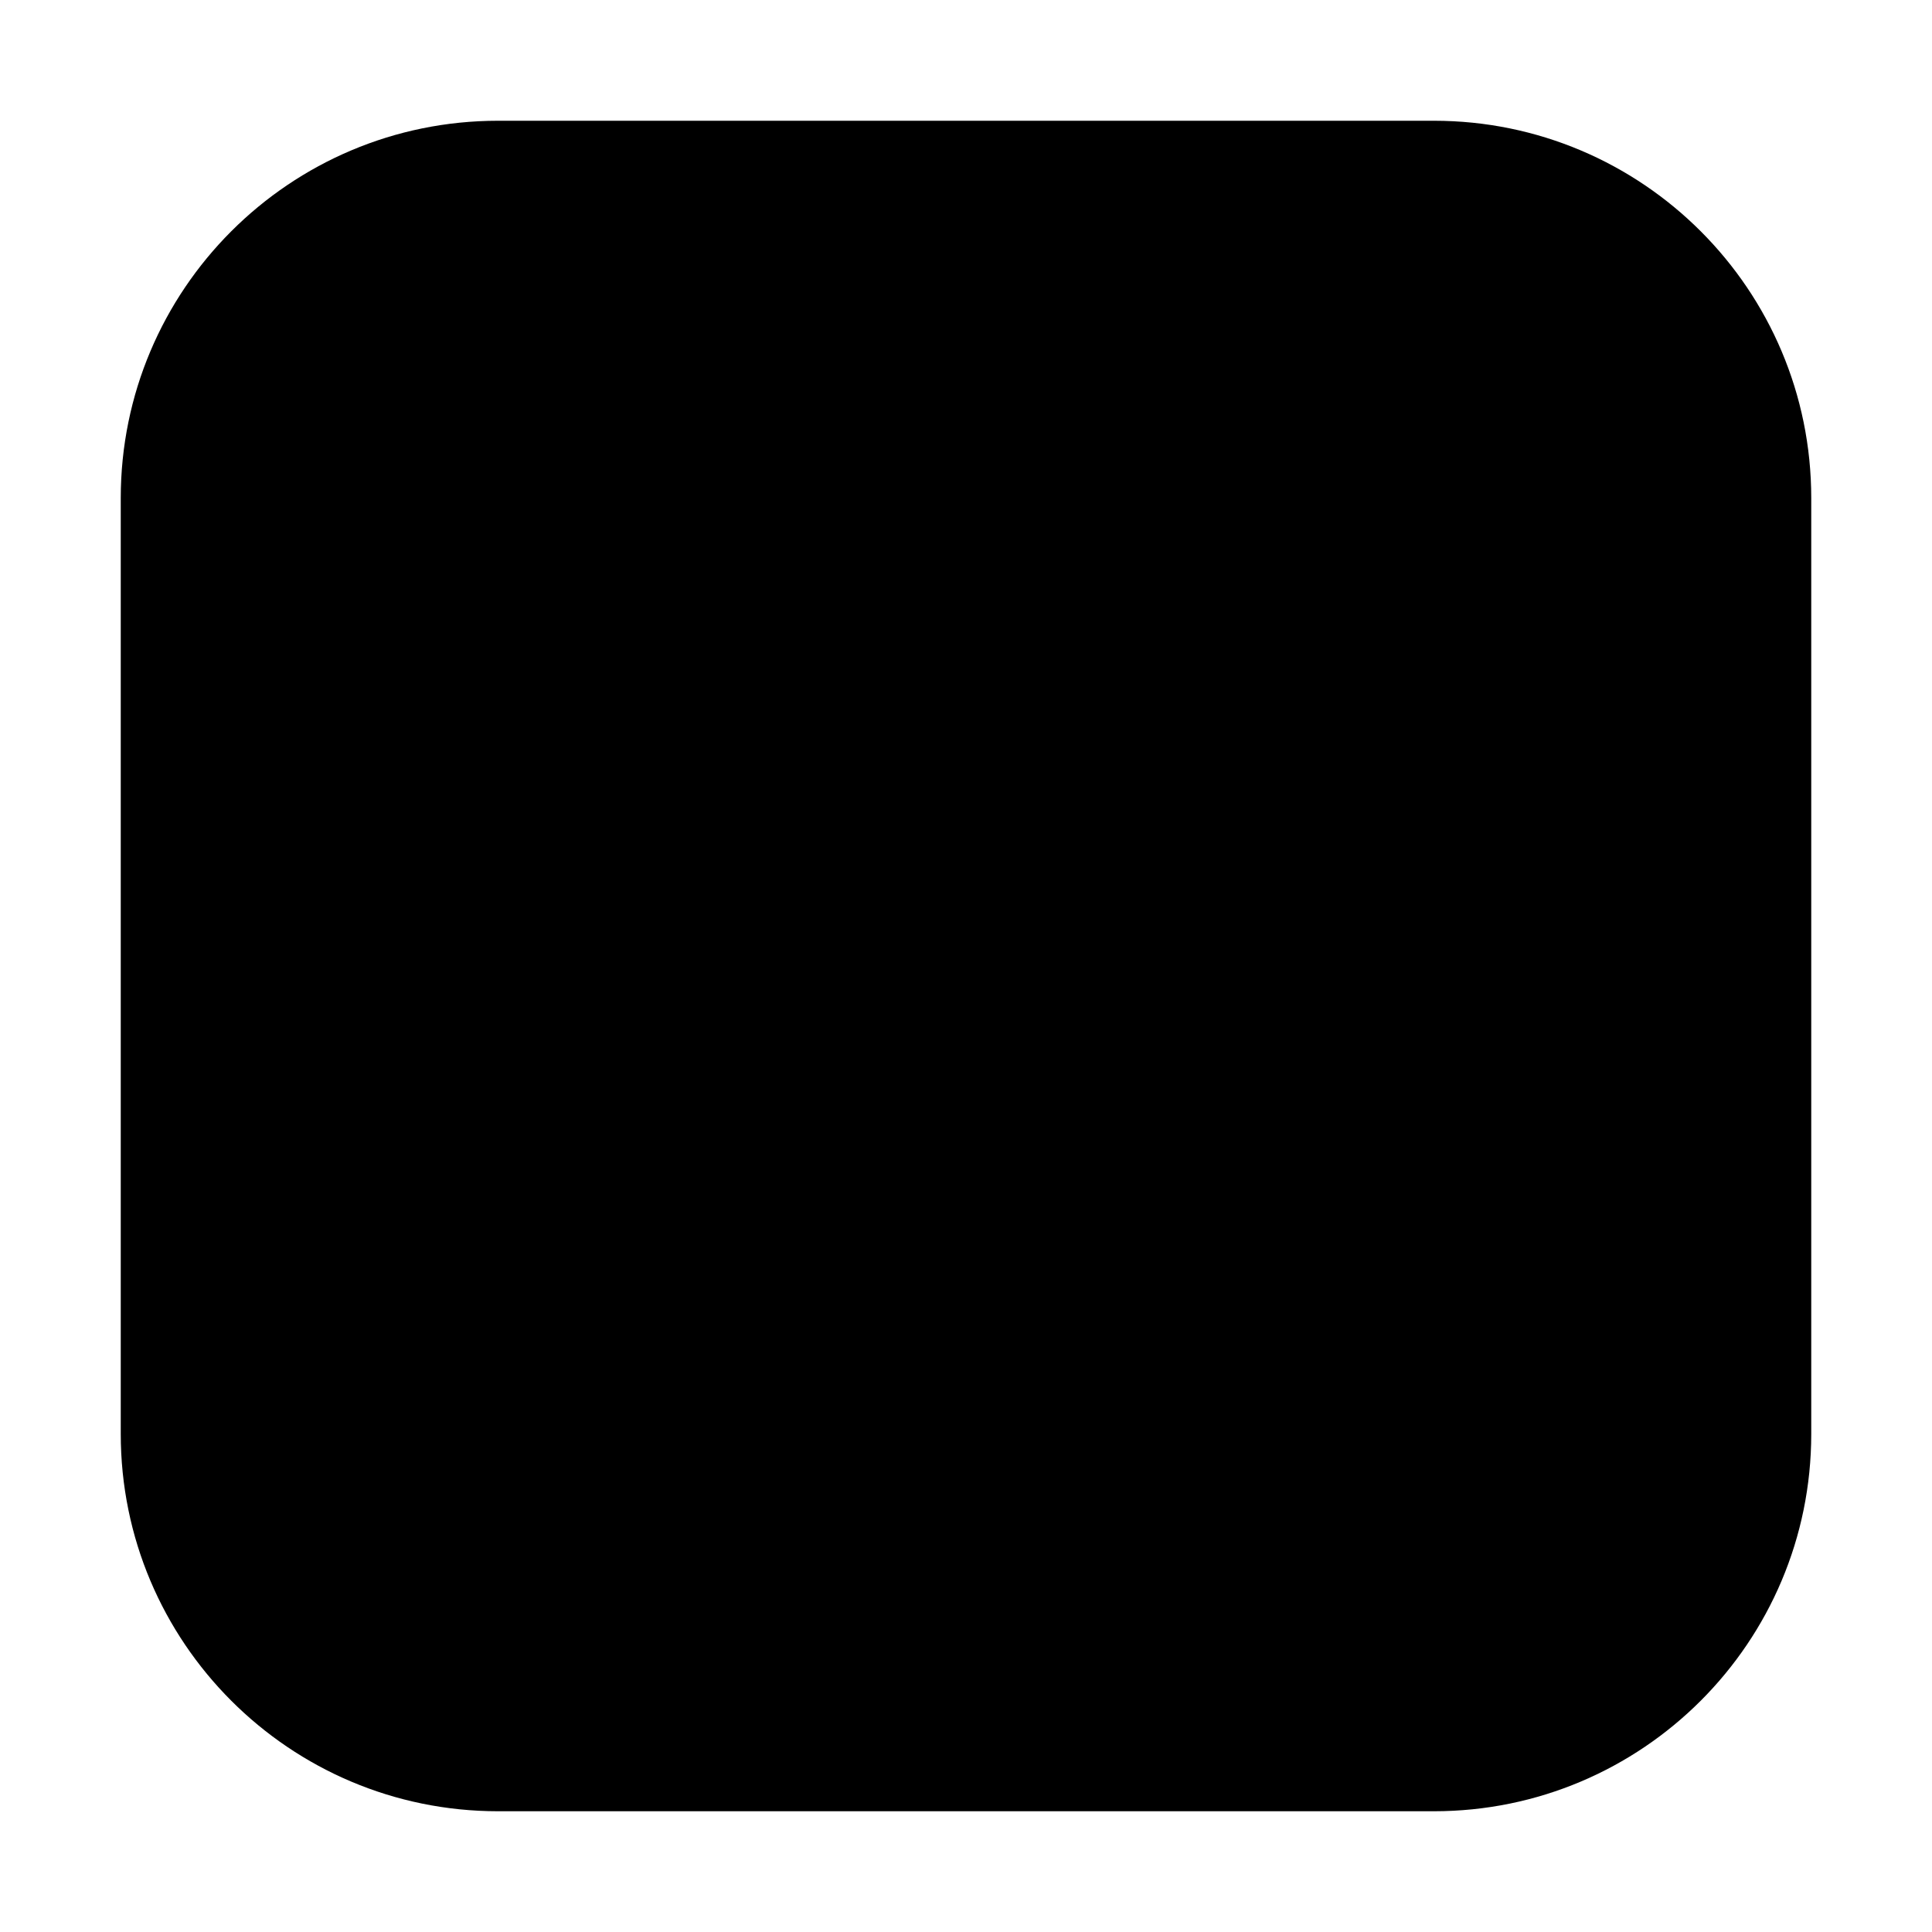
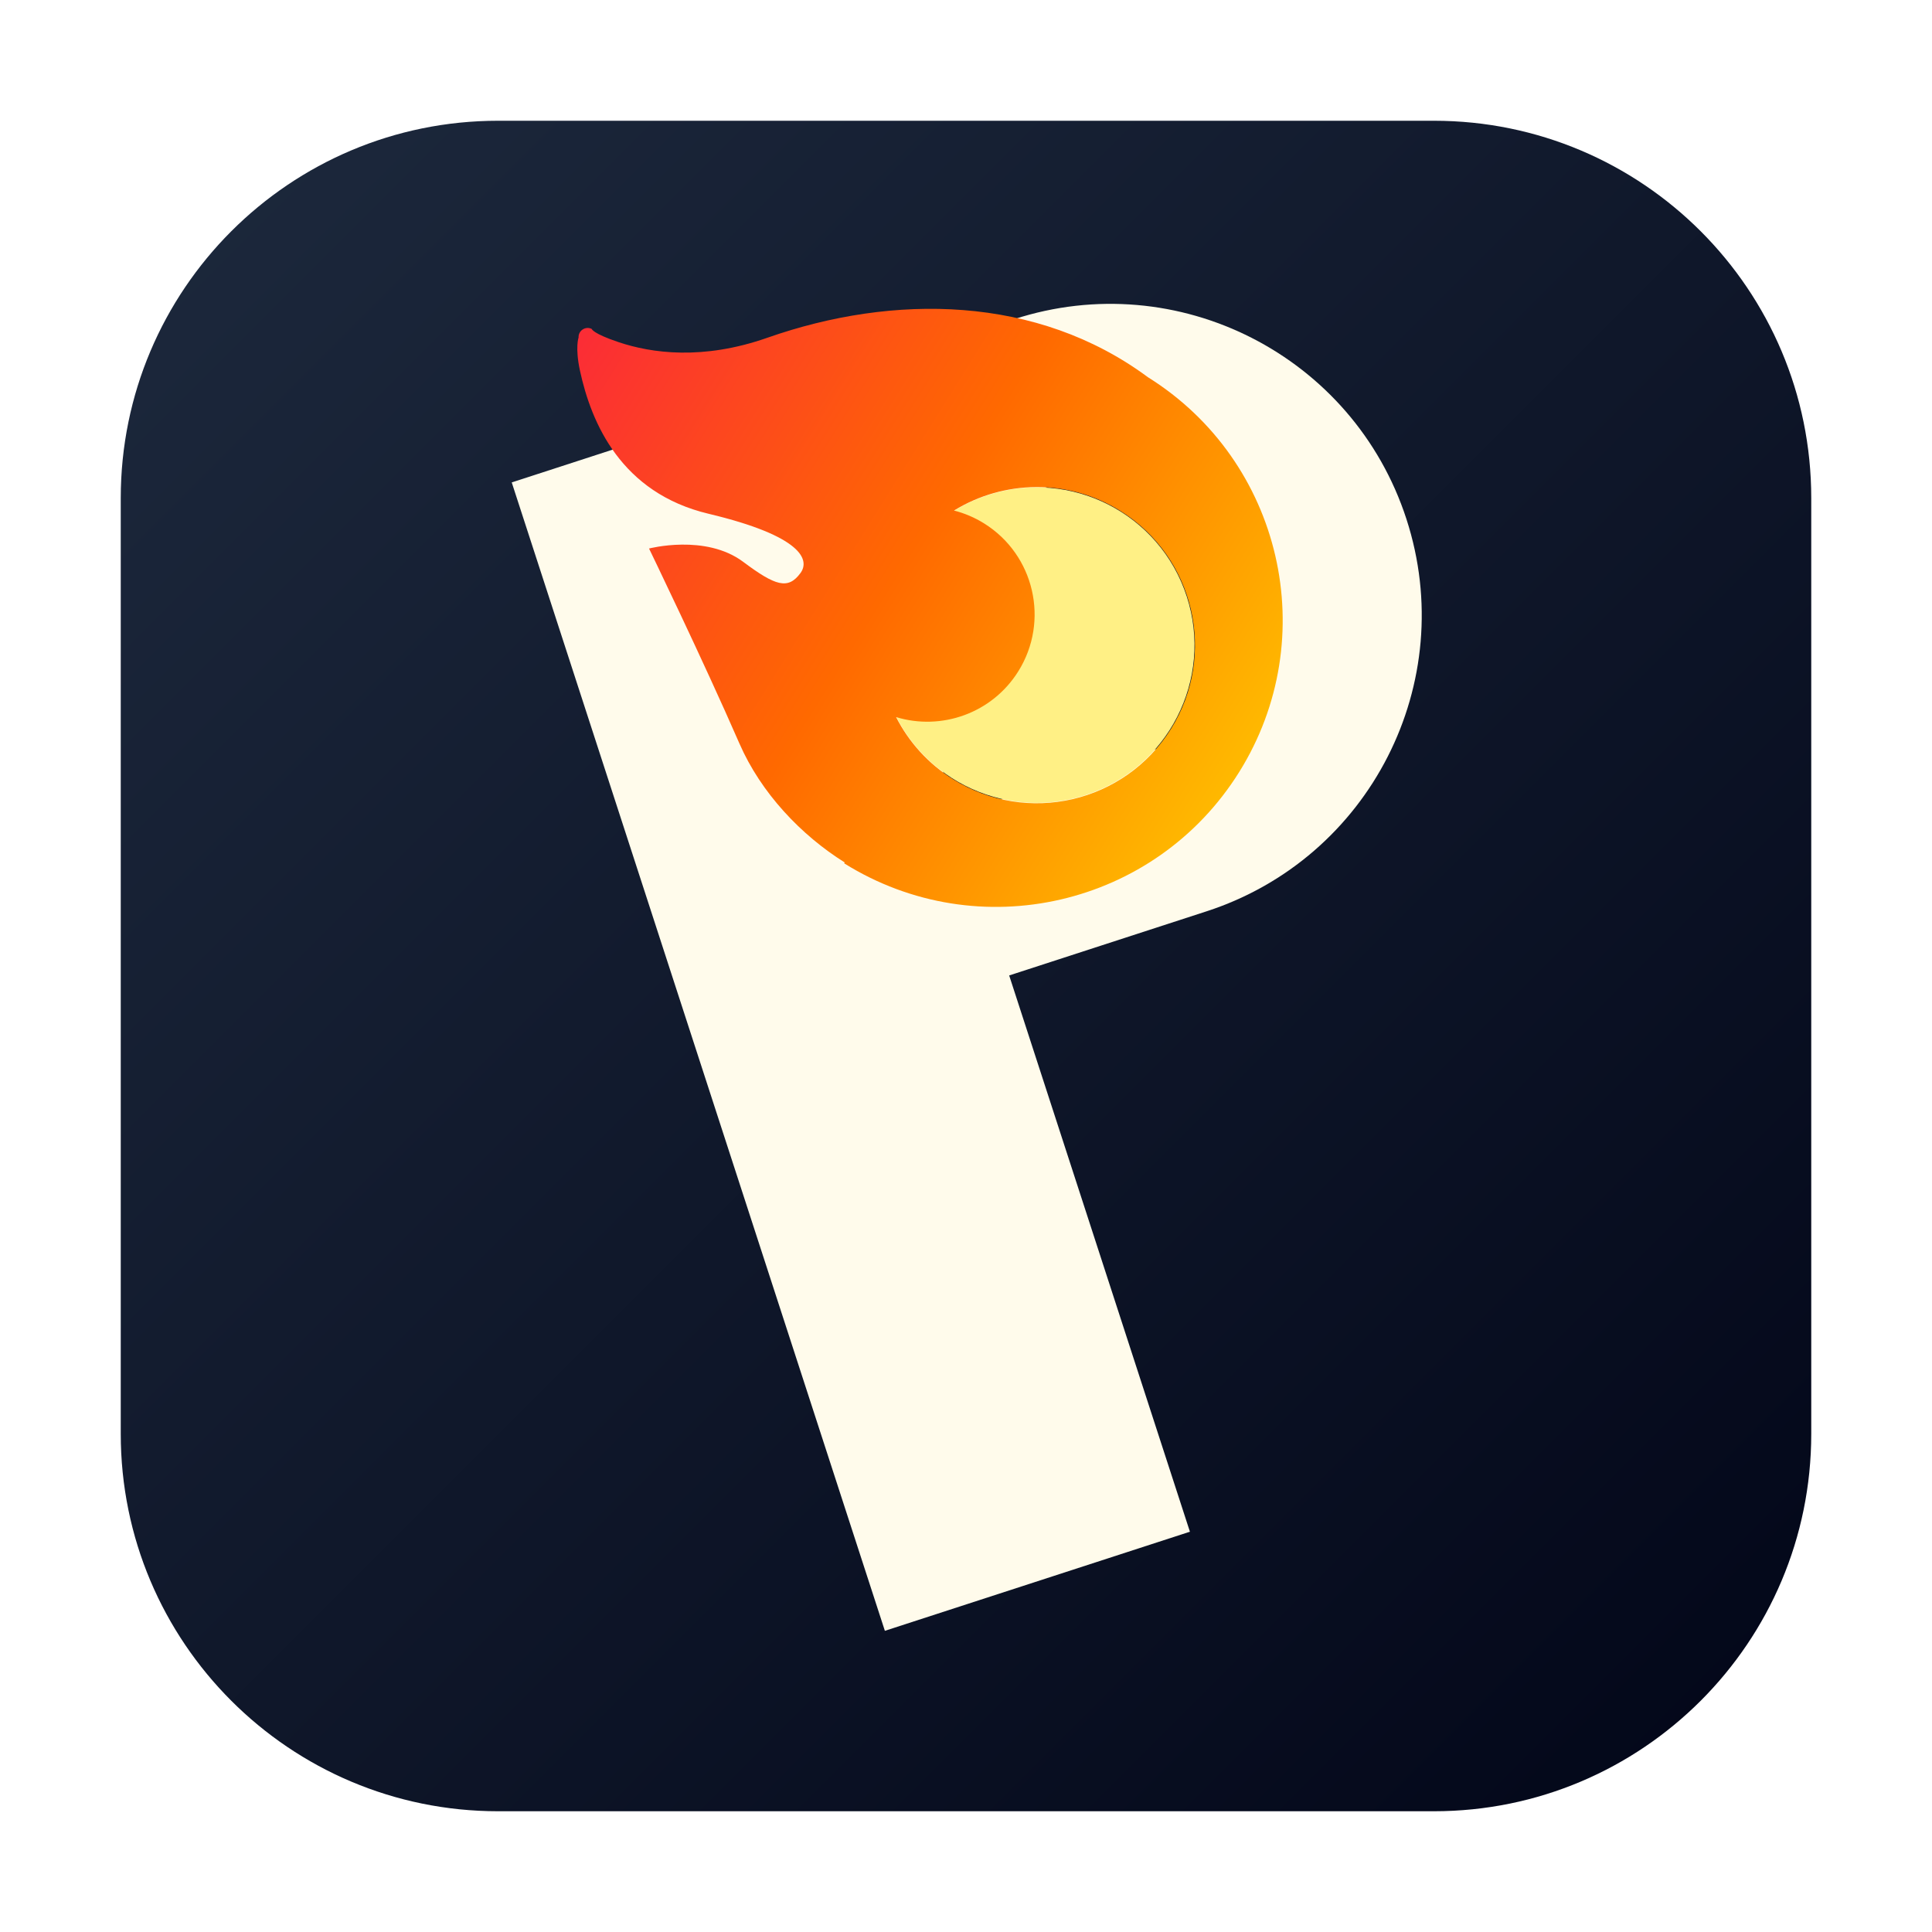
<svg xmlns="http://www.w3.org/2000/svg" width="1024" height="1024" viewBox="0 0 1024 1024">
  <defs>
    <linearGradient id="bg" x1="0" y1="0" x2="1" y2="1">
-       <stop offset="0" stop-color="oklch(27.9% 0.041 260.031)" />
-       <stop offset="1" stop-color="oklch(12.9% 0.042 264.695)" />
+       <stop offset="0" stop-color="#1d293d" />
+       <stop offset="1" stop-color="#020618" />
    </linearGradient>
    <linearGradient id="fire" gradientUnits="userSpaceOnUse" x1="0" y1="0" x2="0" y2="512">
-       <stop offset="0" stop-color="oklch(63.7% 0.237 25.331)" />
-       <stop offset="0.5" stop-color="oklch(70.5% 0.213 47.604)" />
-       <stop offset="1" stop-color="oklch(82.8% 0.189 84.429)" />
+       <stop offset="0" stop-color="#fb2c36" />
+       <stop offset="0.5" stop-color="#ff6900" />
+       <stop offset="1" stop-color="#ffb900" />
    </linearGradient>
  </defs>
  <rect x="64" y="64" width="896" height="896" rx="200" fill="url(#bg)" />
  <g transform="translate(574 467.5) scale(1.0) rotate(-18) translate(-522.5 -525.0)">
-     <path d="M300 230 H580 A165 165 0 0 1 580 560 H470 V870 H300 Z M470 320 H580 A75 75 0 0 1 580 470 H470 Z" fill="oklch(98.7% 0.022 95.277)" fill-rule="evenodd" />
-     <circle cx="538" cy="398" r="83.6" fill="oklch(94.5% 0.129 101.54)" />
+     <path d="M300 230 H580 A165 165 0 0 1 580 560 H470 V870 H300 Z M470 320 H580 A75 75 0 0 1 580 470 H470 Z" fill="#fffbeb" fill-rule="evenodd" />
+     <circle cx="538" cy="398" r="83.6" fill="#fff085" />
    <g transform="rotate(50 538 398) translate(244.8 607.9) scale(0.82) rotate(-90)">
      <path fill="url(#fire)" d="M332.16,104.596c-34.594-27.688-48.125-58.25-53.328-79.969c-4.172-17.453-1.953-19.328-1.953-19.328c-0.219-2.078-1.5-3.875-3.406-4.75c-1.875-0.875-4.094-0.703-5.797,0.484c0,0-6.703,1.453-17.641,12.063c-24.875,24.156-53.031,64.469-34.469,119.578c19.891,59.125,9.375,71.5-1.047,70.688c-13.516-1.031-15.609-9.359-13.438-35.266c2.516-30.281-24.953-56.141-24.953-56.141s-42.672,67.844-75.953,116.375c-19.672,28.688-29.109,65.141-29.109,98.406H70.41c0,102.313,82.938,185.266,185.25,185.266s185.25-82.953,185.25-185.266C447.941,237.893,399.691,158.611,332.16,104.596z M255.988,459.83c-56.422,0-102.188-45.75-102.188-102.188c0-19.219,5.328-37.188,14.547-52.547c7.938,29.563,34.906,51.328,66.969,51.328c38.281,0,69.344-31.047,69.344-69.344c0-7.297-1.156-14.359-3.25-20.969c33.656,16.719,56.766,51.422,56.766,91.531C358.175,414.08,312.425,459.83,255.988,459.83z" />
    </g>
  </g>
</svg>
